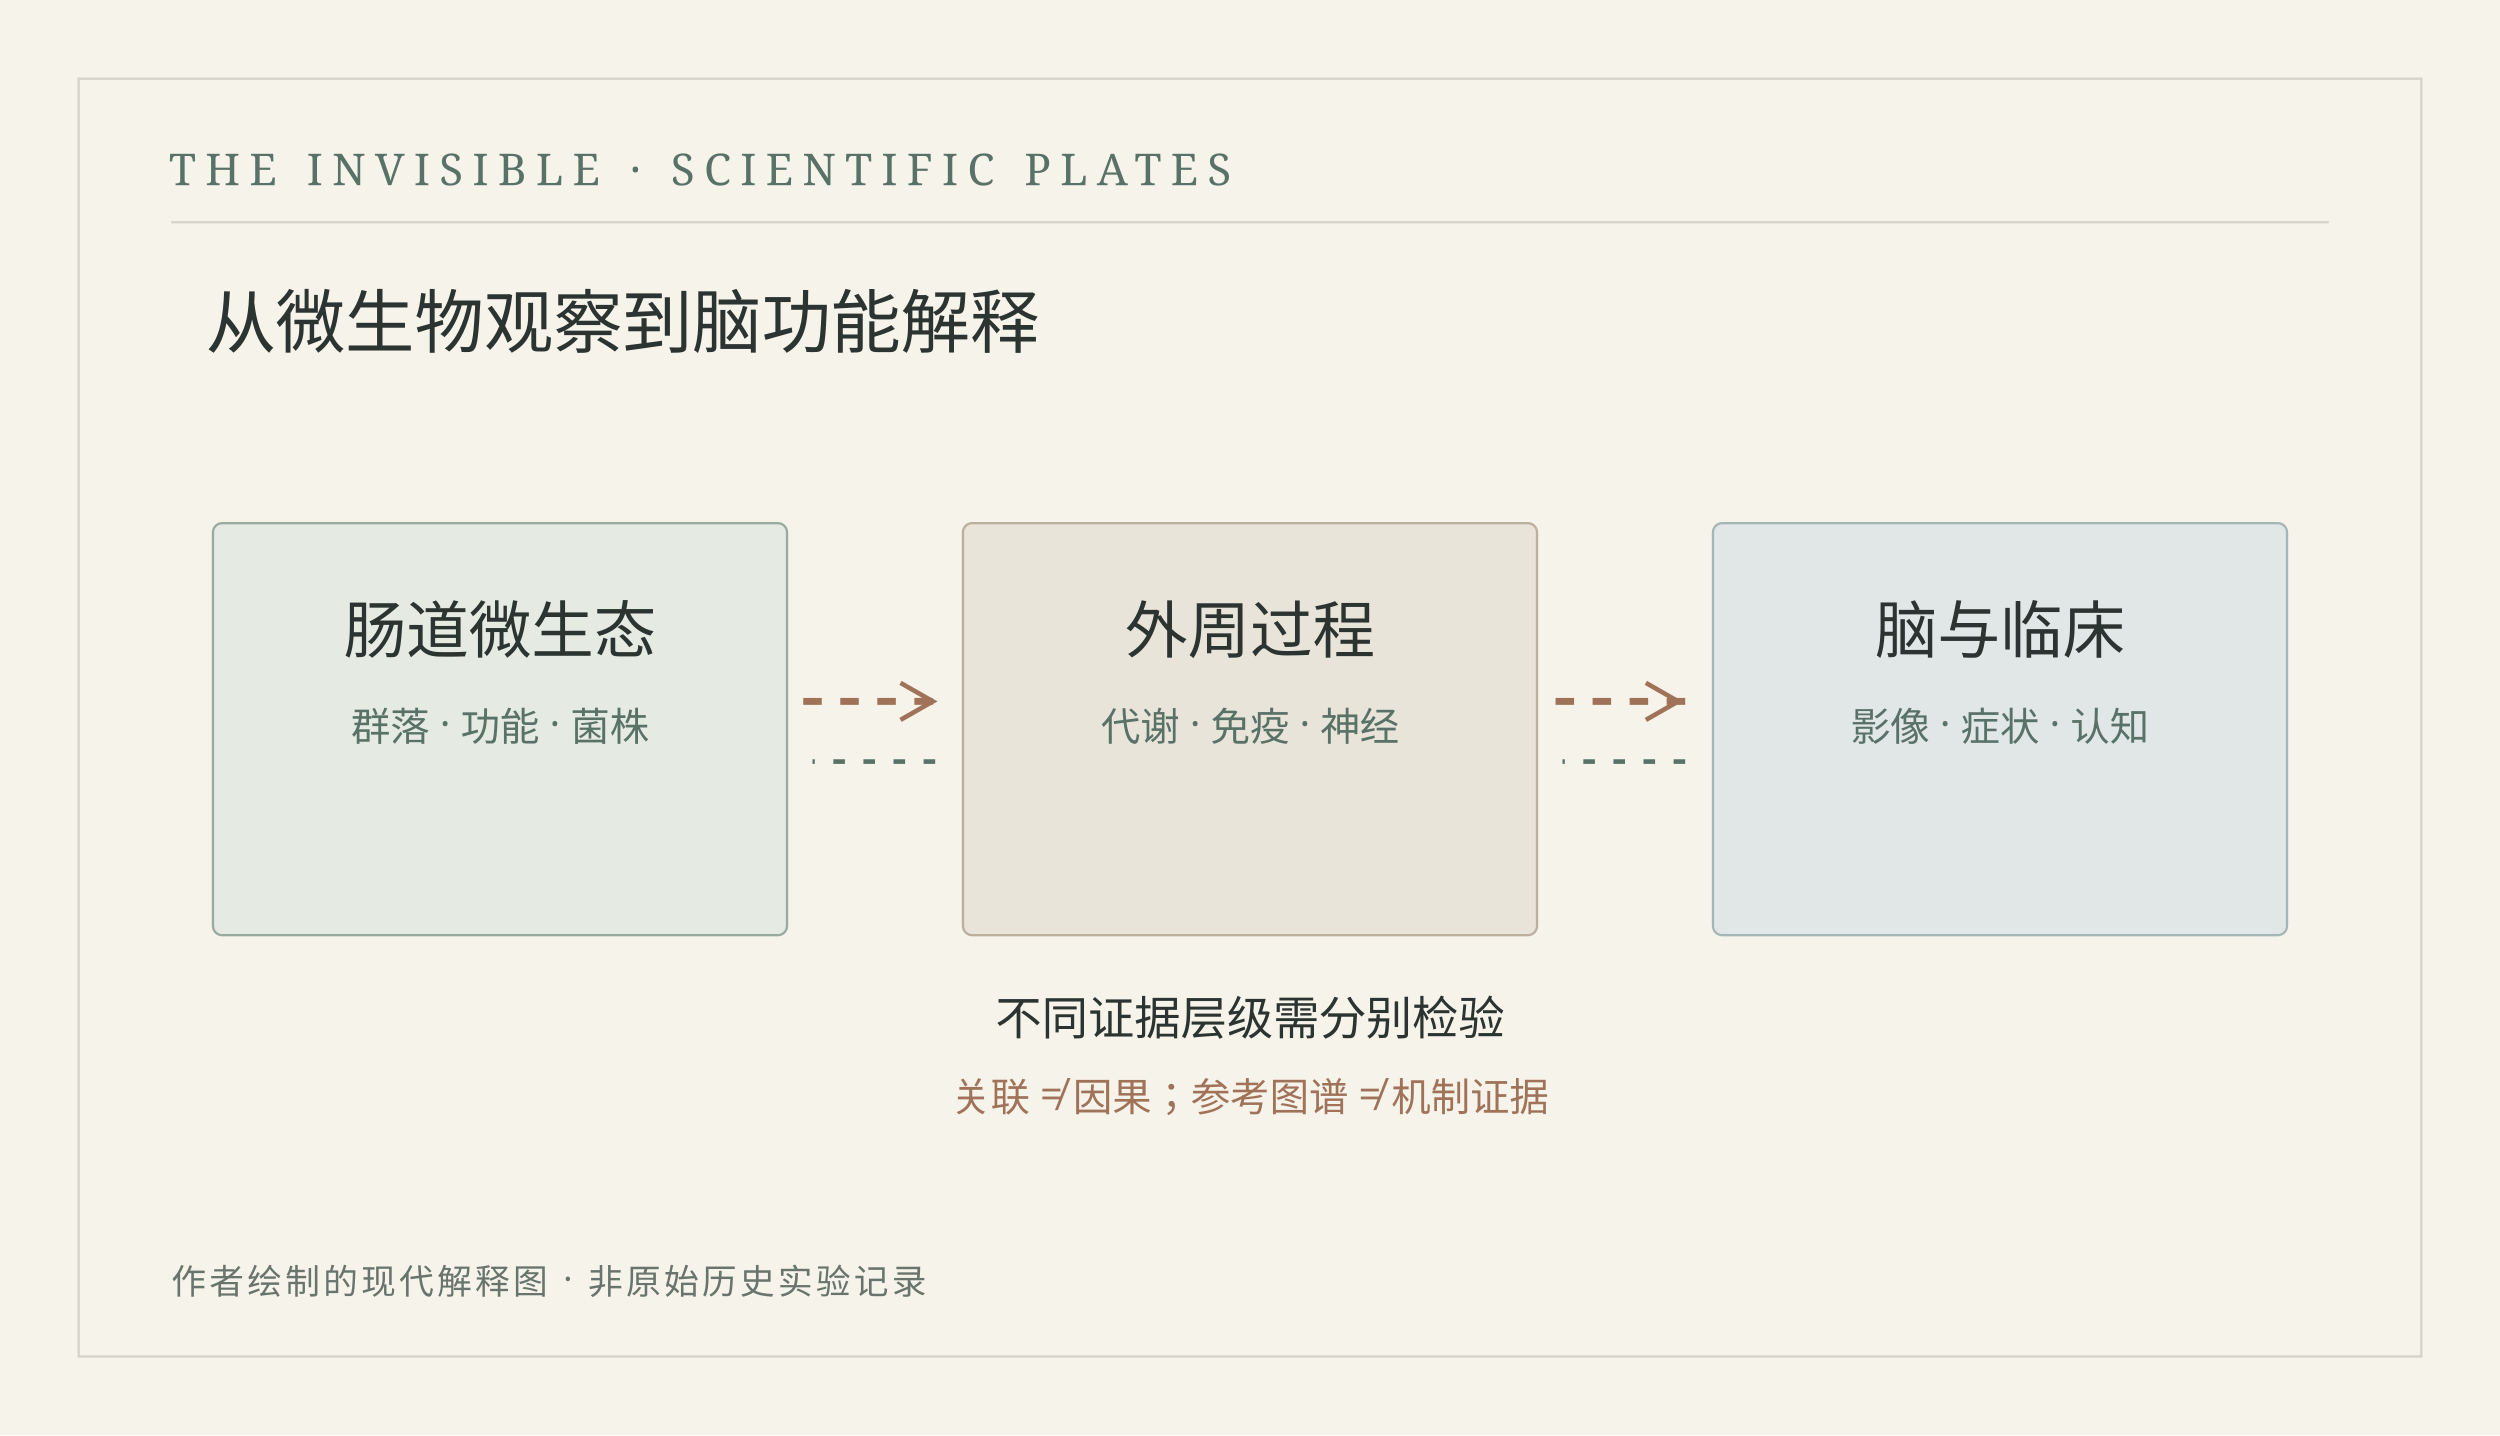
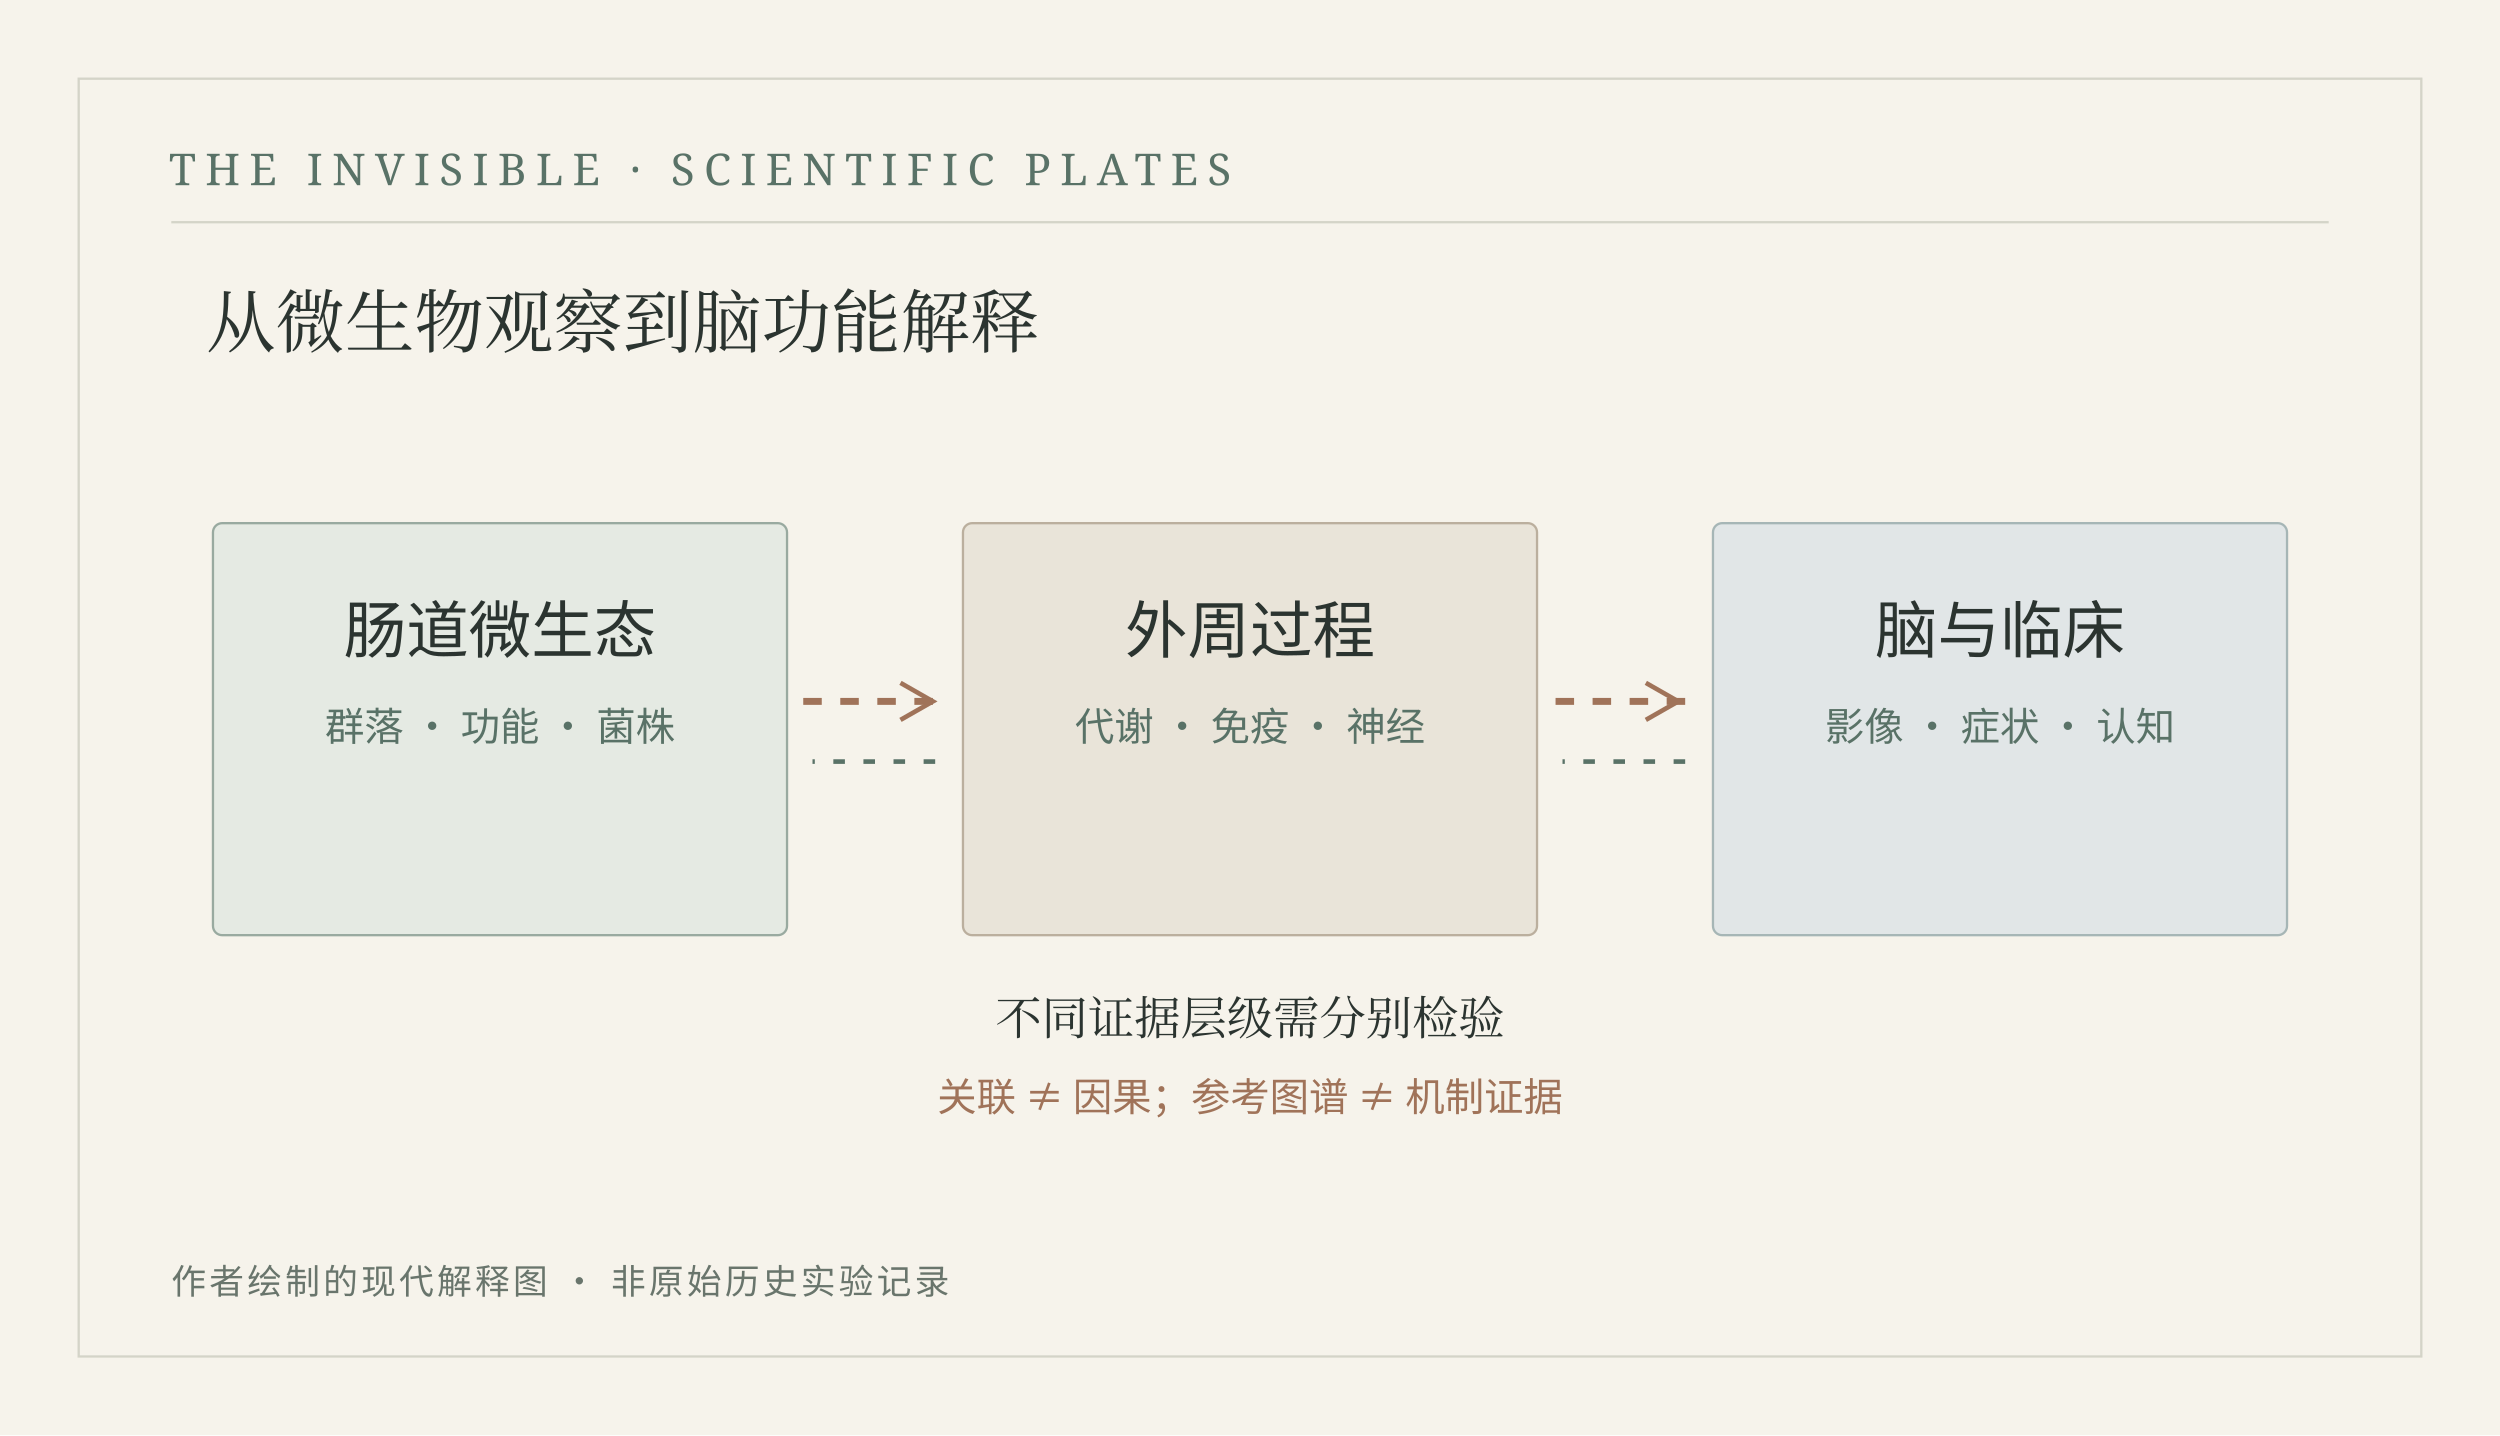
<svg xmlns="http://www.w3.org/2000/svg" viewBox="0 0 1080 620" role="img" aria-labelledby="t d">
  <rect width="1080" height="620" fill="#f6f3eb" />
  <rect x="34" y="34" width="1012" height="552" fill="none" stroke="#d4d4c8" stroke-width="1" />
  <text x="73" y="80" font-family="Georgia, serif" font-size="19" letter-spacing="4" fill="#597267">THE INVISIBLE · SCIENTIFIC PLATES</text>
  <line x1="74" y1="96" x2="1006" y2="96" stroke="#d4d4c8" stroke-width="1" />
-   <text x="74" y="559" font-family="sans-serif" font-size="15" letter-spacing="1.4" fill="#69756c">作者绘制的现代解释图 · 非原始历史实验记录</text>
-   <text x="89" y="150" font-family="serif" font-size="30" fill="#2b3430">从微生物观察到脑功能解释</text>
-   <g font-family="sans-serif" text-anchor="middle">
+   <text x="74" y="559" font-family="'Noto Sans CJK SC','Microsoft YaHei','PingFang SC',sans-serif" font-size="15" letter-spacing="1.4" fill="#69756c">作者绘制的现代解释图 · 非原始历史实验记录</text>
+   <text x="89" y="150" font-family="'Noto Serif CJK SC','Songti SC',serif" font-size="30" fill="#2b3430">从微生物观察到脑功能解释</text>
+   <g font-family="'Noto Sans CJK SC','Microsoft YaHei','PingFang SC',sans-serif" text-anchor="middle">
    <rect x="92" y="226" width="248" height="178" rx="4" fill="#e5eae3" stroke="#99aaa0" />
    <rect x="416" y="226" width="248" height="178" rx="4" fill="#e9e4d9" stroke="#bbaf9e" />
    <rect x="740" y="226" width="248" height="178" rx="4" fill="#e1e6e7" stroke="#a6b6b6" />
    <text x="216" y="282" font-size="27" fill="#2b3430">肠道微生态</text>
    <text x="216" y="320" font-size="17" fill="#597267">群落 · 功能 · 菌株</text>
    <text x="540" y="282" font-size="27" fill="#2b3430">外周过程</text>
    <text x="540" y="320" font-size="17" fill="#597267">代谢 · 免疫 · 神经</text>
    <text x="864" y="282" font-size="27" fill="#2b3430">脑与临床</text>
    <text x="864" y="320" font-size="17" fill="#597267">影像 · 症状 · 认知</text>
  </g>
  <path d="M347 303 L405 303 M672 303 L729 303" stroke="#a07359" stroke-width="3" stroke-dasharray="8 8" />
  <path d="M389 295 l14 8 -14 8 M711 295 l14 8 -14 8" stroke="#a07359" stroke-width="2" fill="none" />
  <path d="M728 329 L675 329 M404 329 L351 329" stroke="#597267" stroke-width="2" stroke-dasharray="5 8" />
-   <text x="540" y="447" text-anchor="middle" font-family="serif" font-size="20" fill="#2b3430">不同证据层级需分别检验</text>
-   <text x="540" y="480" text-anchor="middle" font-family="sans-serif" font-size="17" fill="#a07359">关联 ≠ 因果；参考图谱 ≠ 机制证据</text>
+   <text x="540" y="447" text-anchor="middle" font-family="'Noto Serif CJK SC','Songti SC',serif" font-size="20" fill="#2b3430">不同证据层级需分别检验</text>
+   <text x="540" y="480" text-anchor="middle" font-family="'Noto Sans CJK SC','Microsoft YaHei','PingFang SC',sans-serif" font-size="17" fill="#a07359">关联 ≠ 因果；参考图谱 ≠ 机制证据</text>
</svg>
